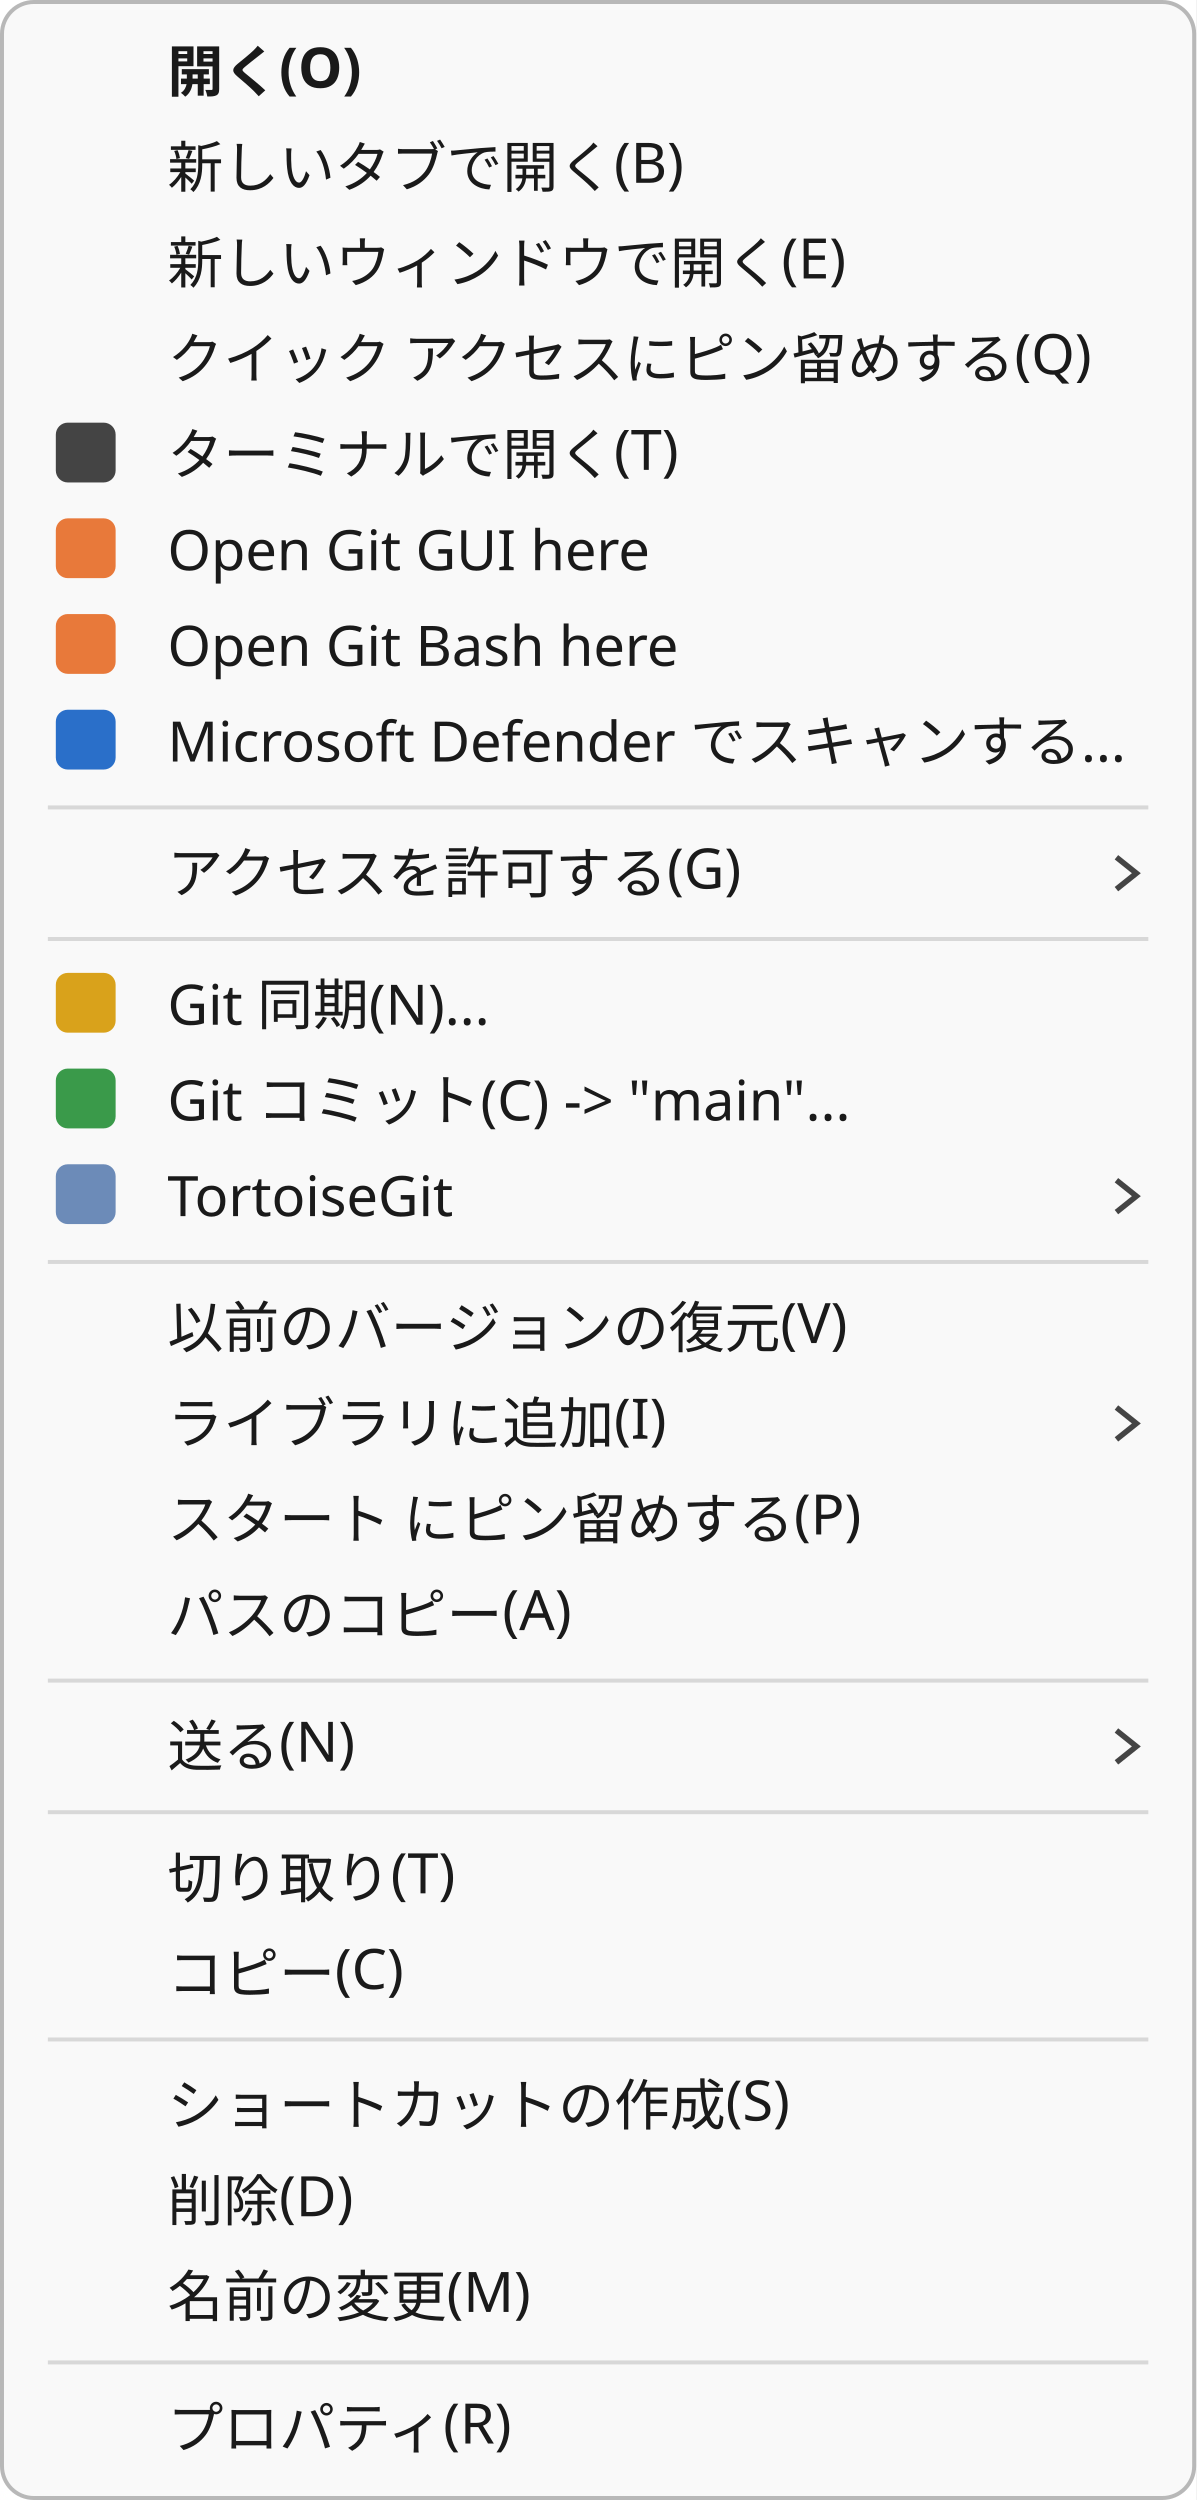
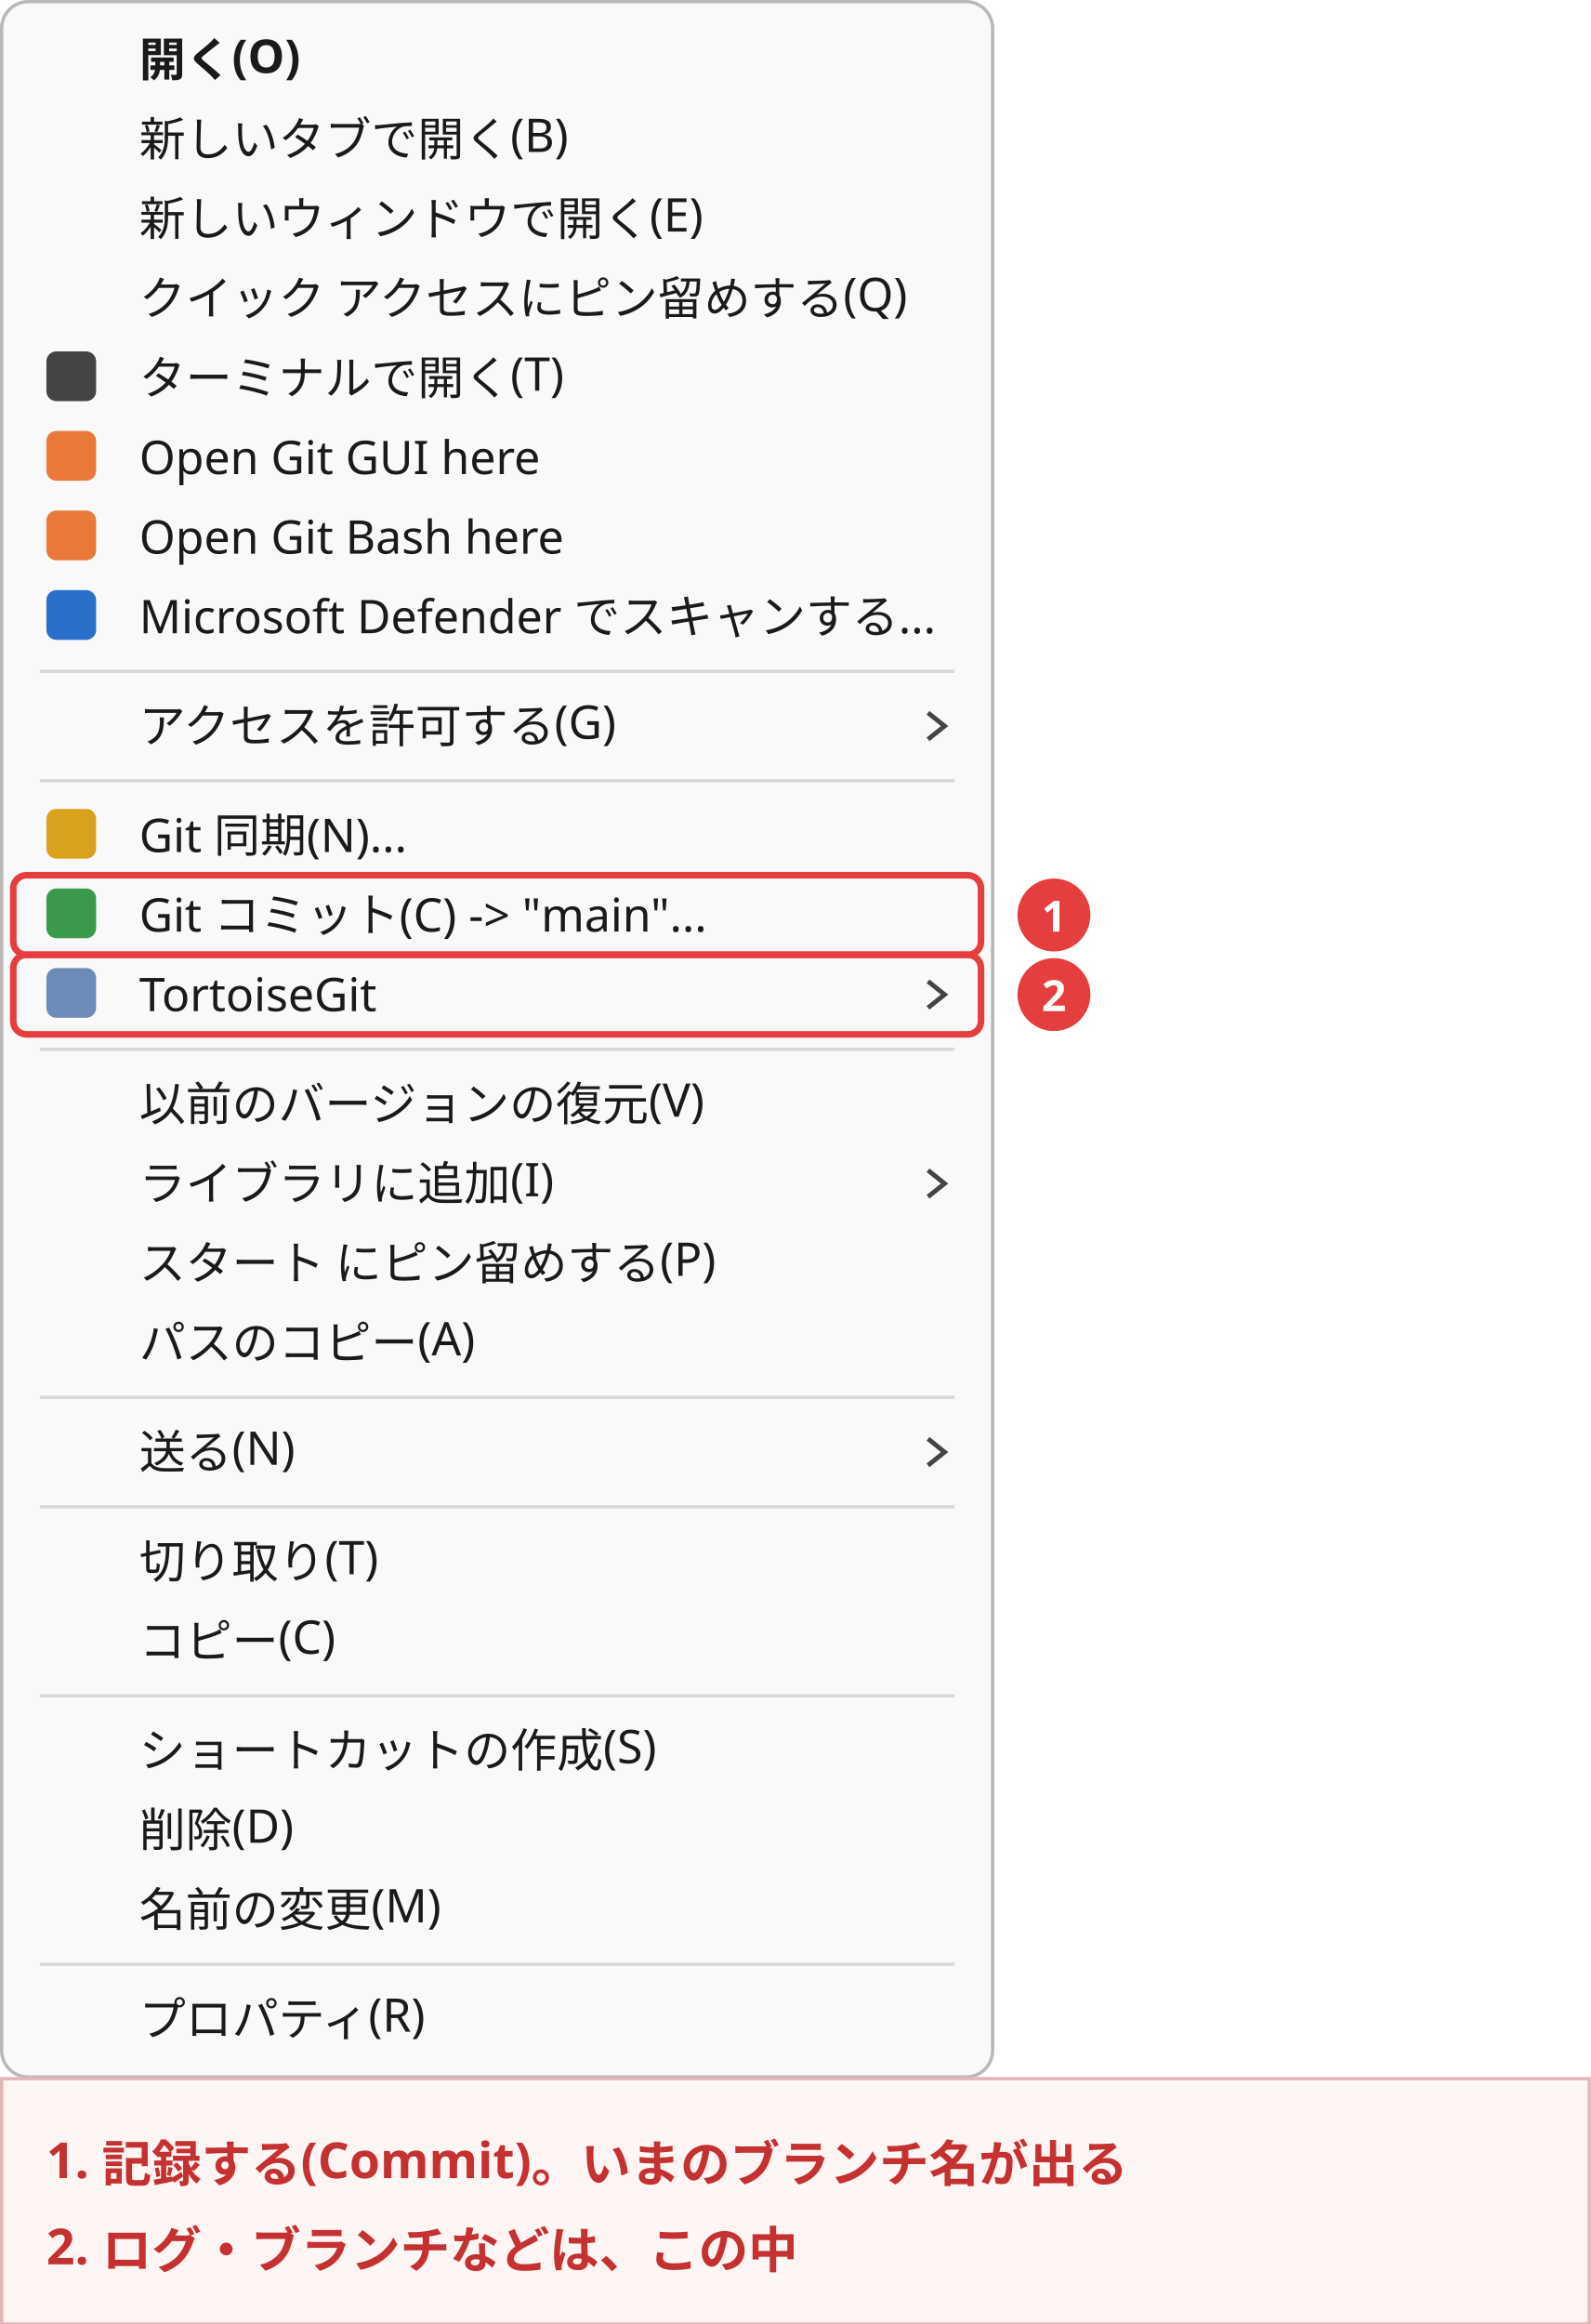
- <svg xmlns="http://www.w3.org/2000/svg" width="300" height="627" viewBox="0 0 300 627" font-family="Meiryo, 'Yu Gothic', sans-serif">
+ <svg xmlns="http://www.w3.org/2000/svg" width="480" height="701" viewBox="0 0 480 701" font-family="Meiryo, 'Yu Gothic', sans-serif">
  <defs>
    <marker id="r" viewBox="0 0 10 10" refX="9" refY="5" markerWidth="8" markerHeight="8" orient="auto">
      <path d="M0,0 L10,5 L0,10 z" fill="#e53e3e" />
    </marker>
  </defs>
-   <rect width="300" height="627" fill="#ffffff" />
+   <rect width="480" height="701" fill="#ffffff" />
  <rect x="0.5" y="0.5" width="299" height="626" rx="8" fill="#f9f9f9" stroke="#b8b8b8" />
  <text x="42" y="23" font-size="14" font-weight="bold" fill="#1a1a1a">開く(O)</text>
  <text x="42" y="47" font-size="14" fill="#1a1a1a">新しいタブで開く(B)</text>
  <text x="42" y="71" font-size="14" fill="#1a1a1a">新しいウィンドウで開く(E)</text>
  <text x="42" y="95" font-size="14" fill="#1a1a1a">クイック アクセスにピン留めする(Q)</text>
  <rect x="14" y="106" width="15" height="15" rx="3" fill="#444" />
  <text x="42" y="119" font-size="14" fill="#1a1a1a">ターミナルで開く(T)</text>
  <rect x="14" y="130" width="15" height="15" rx="3" fill="#e8793a" />
  <text x="42" y="143" font-size="14" fill="#1a1a1a">Open Git GUI here</text>
  <rect x="14" y="154" width="15" height="15" rx="3" fill="#e8793a" />
  <text x="42" y="167" font-size="14" fill="#1a1a1a">Open Git Bash here</text>
  <rect x="14" y="178" width="15" height="15" rx="3" fill="#2a6fc9" />
  <text x="42" y="191" font-size="14" fill="#1a1a1a">Microsoft Defender でスキャンする...</text>
  <path d="M12,202.5 H288" stroke="#d8d8d8" />
  <text x="42" y="224" font-size="14" fill="#1a1a1a">アクセスを許可する(G)</text>
  <path d="M280,215 l5,4 l-5,4" stroke="#444" stroke-width="1.4" fill="none" />
  <path d="M12,235.5 H288" stroke="#d8d8d8" />
  <rect x="14" y="244" width="15" height="15" rx="3" fill="#d9a21b" />
  <text x="42" y="257" font-size="14" fill="#1a1a1a">Git 同期(N)...</text>
  <rect x="14" y="268" width="15" height="15" rx="3" fill="#3a9a4a" />
  <text x="42" y="281" font-size="14" fill="#1a1a1a">Git コミット(C) -&gt; "main"...</text>
  <rect x="14" y="292" width="15" height="15" rx="3" fill="#6c8bb8" />
  <text x="42" y="305" font-size="14" fill="#1a1a1a">TortoiseGit</text>
  <path d="M280,296 l5,4 l-5,4" stroke="#444" stroke-width="1.4" fill="none" />
  <path d="M12,316.5 H288" stroke="#d8d8d8" />
  <text x="42" y="338" font-size="14" fill="#1a1a1a">以前のバージョンの復元(V)</text>
  <text x="42" y="362" font-size="14" fill="#1a1a1a">ライブラリに追加(I)</text>
  <path d="M280,353 l5,4 l-5,4" stroke="#444" stroke-width="1.4" fill="none" />
  <text x="42" y="386" font-size="14" fill="#1a1a1a">スタート にピン留めする(P)</text>
  <text x="42" y="410" font-size="14" fill="#1a1a1a">パスのコピー(A)</text>
  <path d="M12,421.5 H288" stroke="#d8d8d8" />
  <text x="42" y="443" font-size="14" fill="#1a1a1a">送る(N)</text>
  <path d="M280,434 l5,4 l-5,4" stroke="#444" stroke-width="1.4" fill="none" />
  <path d="M12,454.5 H288" stroke="#d8d8d8" />
  <text x="42" y="476" font-size="14" fill="#1a1a1a">切り取り(T)</text>
  <text x="42" y="500" font-size="14" fill="#1a1a1a">コピー(C)</text>
  <path d="M12,511.5 H288" stroke="#d8d8d8" />
  <text x="42" y="533" font-size="14" fill="#1a1a1a">ショートカットの作成(S)</text>
  <text x="42" y="557" font-size="14" fill="#1a1a1a">削除(D)</text>
  <text x="42" y="581" font-size="14" fill="#1a1a1a">名前の変更(M)</text>
  <path d="M12,592.5 H288" stroke="#d8d8d8" />
  <text x="42" y="614" font-size="14" fill="#1a1a1a">プロパティ(R)</text>
+   <rect x="4" y="264" width="292" height="24" rx="4" fill="none" stroke="#e53e3e" stroke-width="2" />
+   <circle cx="318" cy="276" r="11" fill="#e53e3e" />
+   <text x="318" y="281" font-size="13" font-weight="bold" fill="#fff" text-anchor="middle">1</text>
+   <rect x="4" y="288" width="292" height="24" rx="4" fill="none" stroke="#e53e3e" stroke-width="2" />
+   <circle cx="318" cy="300" r="11" fill="#e53e3e" />
+   <text x="318" y="305" font-size="13" font-weight="bold" fill="#fff" text-anchor="middle">2</text>
+   <rect x="0.5" y="627" width="479" height="74" fill="#fff5f5" stroke="#e5b5b5" />
+   <text x="14" y="657" font-size="15" font-weight="bold" fill="#c53030">1. 記録する(Commit)。いまのブランチ名が出る</text>
+   <text x="14" y="683" font-size="15" font-weight="bold" fill="#c53030">2. ログ・ブランチなどは、この中</text>
</svg>
